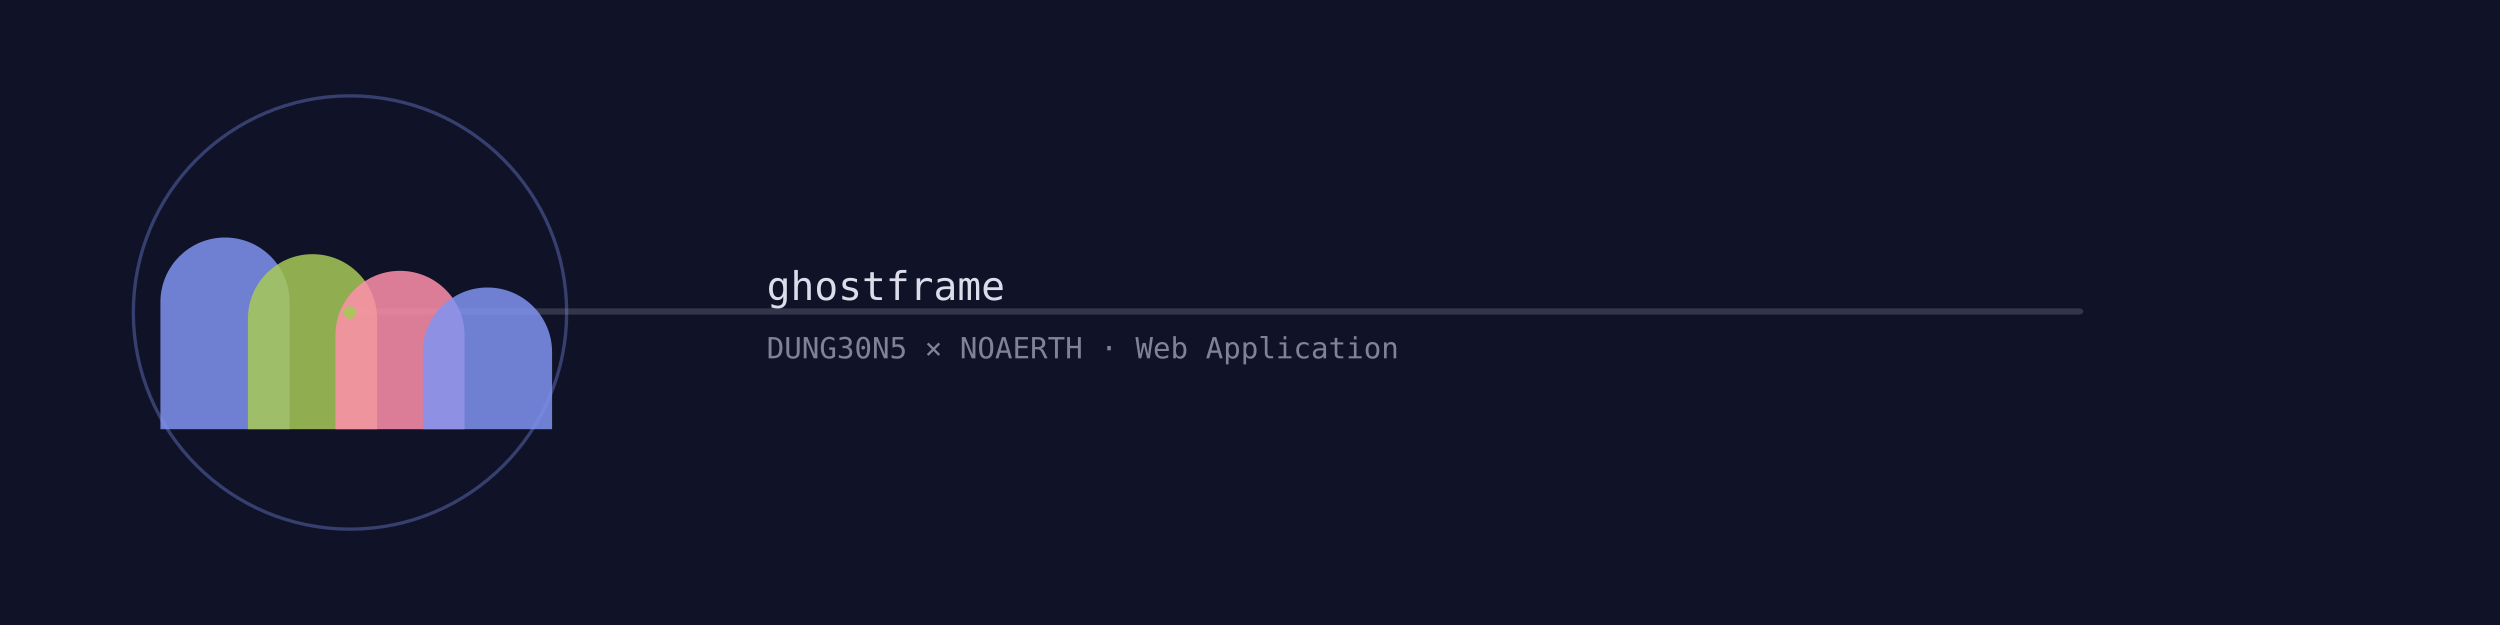
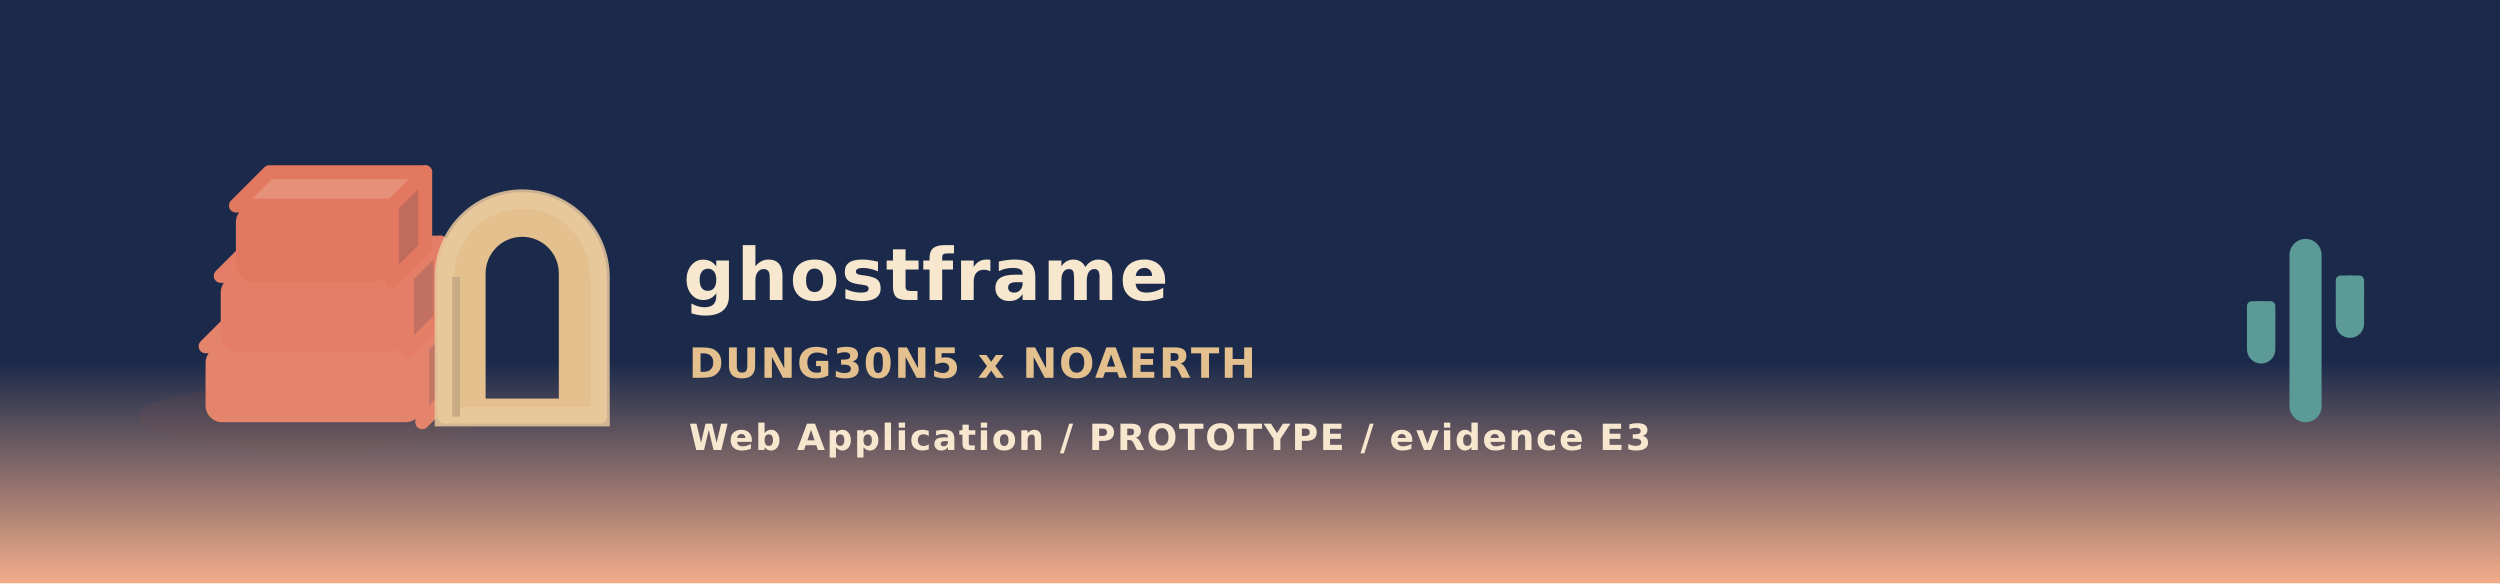
- <svg xmlns="http://www.w3.org/2000/svg" viewBox="0 0 1200 300" width="1200" height="300" role="img" aria-label="ghostframe identity object">
-   <rect width="1200" height="300" fill="#101228" />
-   <defs>
-     <linearGradient id="gft" x1="0" y1="0" x2="1" y2="1">
-       <stop offset="0%" stop-color="#8093f1" />
-       <stop offset="100%" stop-color="#a7c957" />
-     </linearGradient>
-   </defs>
-   <rect x="168.00" y="148.00" width="832.00" height="3.00" rx="2.00" fill="rgba(242,242,255,0.160)" opacity="1.00" />
-   <path d="M77.00,206.00 L77.00,145.00 A31.00,31.00 0 0 1 139.00,145.00 L139.00,206.00 Z" fill="rgba(128,147,241,0.850)" opacity="1.00" />
-   <path d="M119.00,206.00 L119.00,153.00 A31.00,31.00 0 0 1 181.00,153.00 L181.00,206.00 Z" fill="rgba(167,201,87,0.850)" opacity="1.00" />
-   <path d="M161.00,206.00 L161.00,161.00 A31.00,31.00 0 0 1 223.00,161.00 L223.00,206.00 Z" fill="rgba(255,143,171,0.850)" opacity="1.00" />
-   <path d="M203.00,206.00 L203.00,169.00 A31.00,31.00 0 0 1 265.00,169.00 L265.00,206.00 Z" fill="rgba(128,147,241,0.850)" opacity="1.00" />
+ <svg xmlns="http://www.w3.org/2000/svg" width="900" height="210" viewBox="0 0 900 210" role="img" aria-label="ghostframe - identity object">
+   <linearGradient id="skyf" x1="0" y1="0" x2="0" y2="1">
+     <stop offset="0" stop-color="#1b2a4a" />
+     <stop offset="0.62" stop-color="#1b2a4a" />
+     <stop offset="1" stop-color="#f3ad8a" />
+   </linearGradient>
+   <rect width="900" height="210" fill="url(#skyf)" />
+   <rect x="0" y="352" width="900" height="-142" fill="#e3c08d" />
+   <rect x="0" y="352" width="900" height="3" fill="#e6c596" />
+   <ellipse cx="112" cy="150" rx="62" ry="12" fill="rgba(138,90,68,0.11)" />
  <g>
-     <circle cx="168.00" cy="150.00" r="104.00" fill="none" stroke="rgba(128,147,241,0.350)" stroke-width="1.60" opacity="1.00" />
-     <animate attributeName="opacity" values="0.25;1.0;0.25" dur="18.5s" begin="0s" repeatCount="indefinite" />
+     <path d="M74,124.67 L152,124.67 L164,112.67 L86,112.67 Z" fill="#e99a82" stroke="#e5846c" stroke-width="5" stroke-linejoin="round" />
+     <path d="M152,124.67 L164,112.67 L164,140 L152,152 Z" fill="#c37566" stroke="#e5846c" stroke-width="5" stroke-linejoin="round" />
+     <rect x="74" y="124.67" width="78" height="27.33" rx="6" fill="#e5846c" />
+     <path d="M79.46,99.33 L146.54,99.33 L158.54,87.33 L91.46,87.33 Z" fill="#e8957d" stroke="#e47e66" stroke-width="5" stroke-linejoin="round" />
+     <path d="M146.54,99.33 L158.54,87.33 L158.54,114.67 L146.54,126.67 Z" fill="#c27061" stroke="#e47e66" stroke-width="5" stroke-linejoin="round" />
+     <rect x="79.46" y="99.33" width="67.08" height="27.33" rx="6" fill="#e47e66" />
+     <path d="M84.92,74 L141.08,74 L153.08,62 L96.92,62 Z" fill="#e79079" stroke="#e37861" stroke-width="5" stroke-linejoin="round" />
+     <path d="M141.08,74 L153.08,62 L153.08,89.33 L141.08,101.33 Z" fill="#c16b5d" stroke="#e37861" stroke-width="5" stroke-linejoin="round" />
+     <rect x="84.92" y="74" width="56.16" height="27.33" rx="6" fill="#e37861" />
+     <animate attributeName="opacity" values="0.72;1;0.72" dur="6s" begin="0s" repeatCount="indefinite" />
  </g>
-   <circle cx="168" cy="150" r="3" fill="rgba(167,201,87,0.900)">
-     <animate attributeName="opacity" values="0.35;0.95;0.35" dur="18.5s" begin="0s" repeatCount="indefinite" />
-   </circle>
-   <text x="368" y="144" font-family="ui-monospace,Menlo,monospace" font-size="19" fill="rgba(242,242,255,0.900)">ghostframe</text>
-   <text x="368" y="172" font-family="ui-monospace,Menlo,monospace" font-size="14" fill="rgba(242,242,255,0.500)">DUNG30N5 × NOAERTH · Web Application</text>
+   <path d="M160,150 L160,99.68 A28,28 0 0 1 216,99.68 L216,150 Z M172.32,146 L172.32,98.43 A15.68,15.68 0 0 1 203.68,98.43 L203.68,146 Z" fill="#e3c08d" fill-rule="evenodd" stroke="#e3c08d" stroke-width="5" stroke-linejoin="round" />
+   <path d="M160,150 L160,99.68 A28,28 0 0 1 216,99.68 L216,150 Z" fill="none" stroke="#e8c99d" stroke-width="7" stroke-linecap="round" opacity="0.85" />
+   <rect x="162.8" y="99.68" width="2.8" height="50.32" fill="#c7ab84" />
+   <text x="246" y="108" font-family="Verdana,DejaVu Sans,sans-serif" font-size="26" font-weight="700" letter-spacing="0.6" fill="#f6e7ce" text-anchor="start">ghostframe</text>
+   <text x="248" y="136" font-family="Verdana,DejaVu Sans,sans-serif" font-size="15" font-weight="700" letter-spacing="0.6" fill="#e3c08d" text-anchor="start">DUNG30N5 x NOAERTH</text>
+   <text x="248" y="162" font-family="Verdana,DejaVu Sans,sans-serif" font-size="13" font-weight="700" letter-spacing="0.6" fill="#f6e7ce" text-anchor="start">Web Application  /  PROTOTYPE  /  evidence E3</text>
+   <rect x="824.22" y="86" width="11.56" height="66" rx="5.78" fill="#5b9a97" />
+   <rect x="808.92" y="108.44" width="10.2" height="22.44" rx="5.1" fill="#5b9a97" />
+   <rect x="808.92" y="108.44" width="10.2" height="6.6" rx="1.7" fill="#5b9a97" />
+   <rect x="840.88" y="99.2" width="10.2" height="22.44" rx="5.1" fill="#5b9a97" />
+   <rect x="840.88" y="99.2" width="10.2" height="6.6" rx="1.7" fill="#5b9a97" />
</svg>
